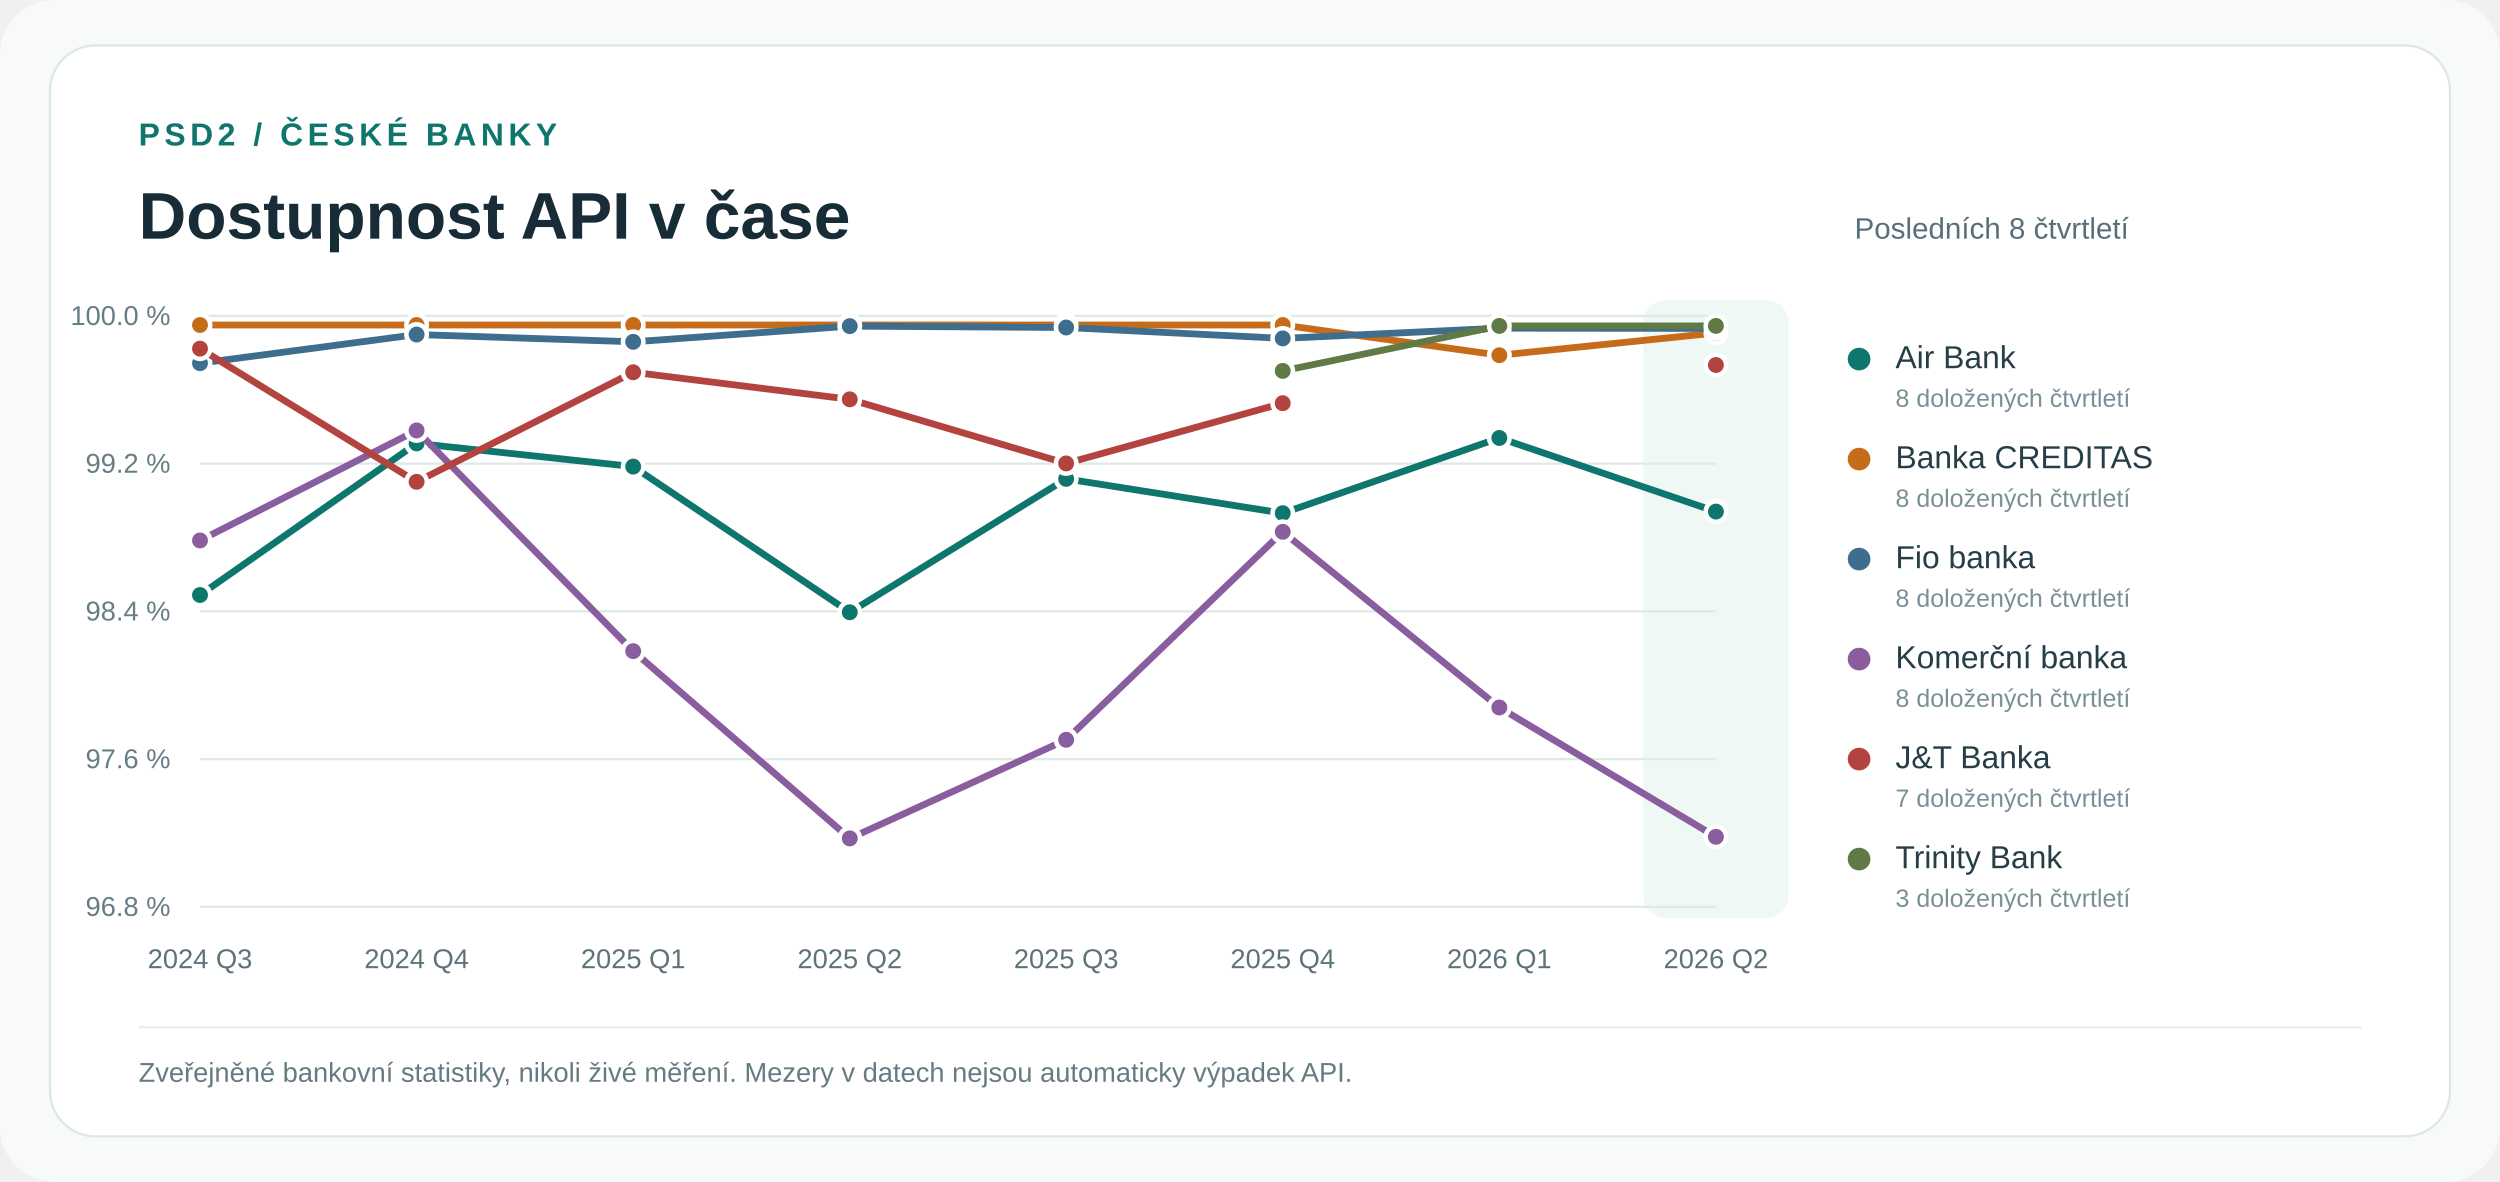
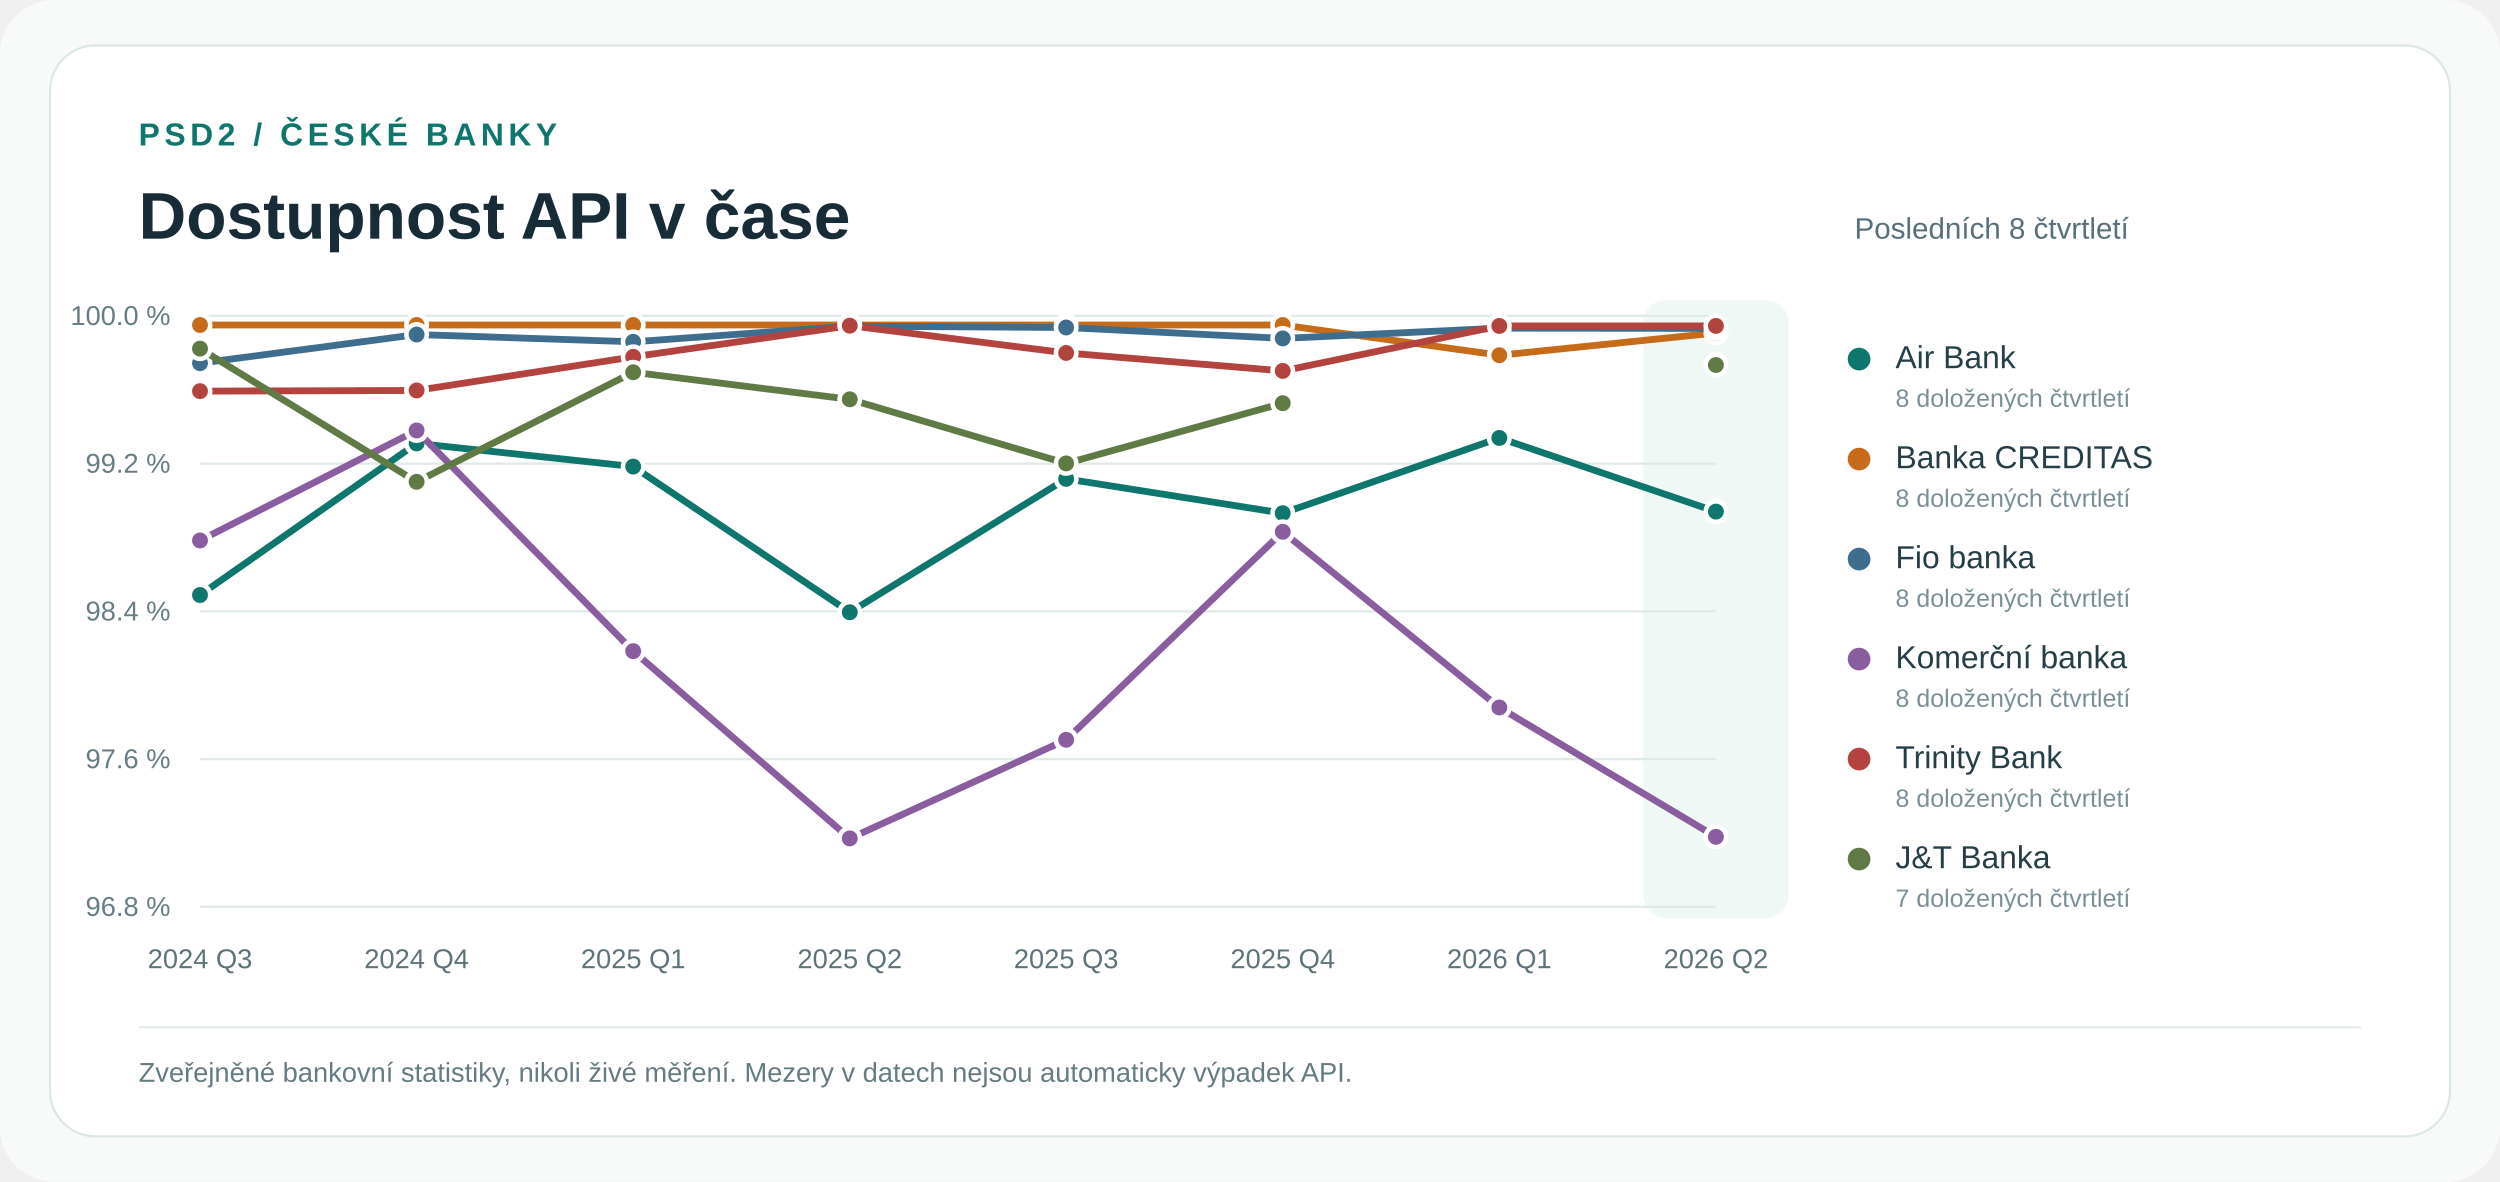
<svg xmlns="http://www.w3.org/2000/svg" width="1100" height="520" viewBox="0 0 1100 520" role="img" aria-labelledby="title desc">
  <rect width="1100" height="520" rx="24" fill="#F8FAF9" />
  <rect x="22" y="20" width="1056" height="480" rx="20" fill="#FFFFFF" stroke="#DCE8E4" />
  <text x="61" y="64" font-family="Arial,sans-serif" font-size="14" font-weight="700" letter-spacing="2" fill="#0F766E">PSD2 / ČESKÉ BANKY</text>
  <text x="61" y="105" font-family="Arial,sans-serif" font-size="29" font-weight="700" fill="#172C37">Dostupnost API v čase</text>
  <text x="816" y="105" font-family="Arial,sans-serif" font-size="13" fill="#58707A">Posledních 8 čtvrtletí</text>
  <rect x="723.0" y="132" width="64" height="272" rx="10" fill="#F0F8F5" />
  <line x1="88" y1="399.0" x2="755" y2="399.0" stroke="#DFE9E6" />
  <text x="75" y="403.0" text-anchor="end" font-family="Arial,sans-serif" font-size="12" fill="#667D83">96.8 %</text>
  <line x1="88" y1="334.0" x2="755" y2="334.0" stroke="#DFE9E6" />
  <text x="75" y="338.0" text-anchor="end" font-family="Arial,sans-serif" font-size="12" fill="#667D83">97.6 %</text>
  <line x1="88" y1="269.0" x2="755" y2="269.0" stroke="#DFE9E6" />
  <text x="75" y="273.0" text-anchor="end" font-family="Arial,sans-serif" font-size="12" fill="#667D83">98.4 %</text>
  <line x1="88" y1="204.0" x2="755" y2="204.0" stroke="#DFE9E6" />
  <text x="75" y="208.0" text-anchor="end" font-family="Arial,sans-serif" font-size="12" fill="#667D83">99.2 %</text>
  <line x1="88" y1="139.0" x2="755" y2="139.0" stroke="#DFE9E6" />
  <text x="75" y="143.0" text-anchor="end" font-family="Arial,sans-serif" font-size="12" fill="#667D83">100.0 %</text>
  <text x="88.0" y="426" text-anchor="middle" font-family="Arial,sans-serif" font-size="12" fill="#5C737A">2024 Q3</text>
  <text x="183.3" y="426" text-anchor="middle" font-family="Arial,sans-serif" font-size="12" fill="#5C737A">2024 Q4</text>
  <text x="278.6" y="426" text-anchor="middle" font-family="Arial,sans-serif" font-size="12" fill="#5C737A">2025 Q1</text>
  <text x="373.9" y="426" text-anchor="middle" font-family="Arial,sans-serif" font-size="12" fill="#5C737A">2025 Q2</text>
  <text x="469.1" y="426" text-anchor="middle" font-family="Arial,sans-serif" font-size="12" fill="#5C737A">2025 Q3</text>
  <text x="564.4" y="426" text-anchor="middle" font-family="Arial,sans-serif" font-size="12" fill="#5C737A">2025 Q4</text>
  <text x="659.7" y="426" text-anchor="middle" font-family="Arial,sans-serif" font-size="12" fill="#5C737A">2026 Q1</text>
  <text x="755.0" y="426" text-anchor="middle" font-family="Arial,sans-serif" font-size="12" fill="#5C737A">2026 Q2</text>
  <path d="M88.0,261.8 L183.3,195.1 L278.6,205.3 L373.9,269.4 L469.1,210.7 L564.4,225.8 L659.7,192.7 L755.0,225.1" fill="none" stroke="#0F766E" stroke-width="3" stroke-linecap="round" stroke-linejoin="round" />
  <circle cx="88.0" cy="261.8" r="4.5" fill="#0F766E" stroke="#FFFFFF" stroke-width="2" />
  <circle cx="183.3" cy="195.1" r="4.5" fill="#0F766E" stroke="#FFFFFF" stroke-width="2" />
  <circle cx="278.6" cy="205.3" r="4.5" fill="#0F766E" stroke="#FFFFFF" stroke-width="2" />
  <circle cx="373.9" cy="269.4" r="4.5" fill="#0F766E" stroke="#FFFFFF" stroke-width="2" />
  <circle cx="469.1" cy="210.7" r="4.5" fill="#0F766E" stroke="#FFFFFF" stroke-width="2" />
  <circle cx="564.4" cy="225.8" r="4.5" fill="#0F766E" stroke="#FFFFFF" stroke-width="2" />
  <circle cx="659.7" cy="192.7" r="4.5" fill="#0F766E" stroke="#FFFFFF" stroke-width="2" />
  <circle cx="755.0" cy="225.1" r="4.5" fill="#0F766E" stroke="#FFFFFF" stroke-width="2" />
  <circle cx="818" cy="158" r="5" fill="#0F766E" />
  <text x="834" y="162" font-family="Arial,sans-serif" font-size="14" fill="#253E47">Air Bank</text>
  <text x="834" y="179" font-family="Arial,sans-serif" font-size="11" fill="#789096">8 doložených čtvrtletí</text>
  <path d="M88.0,143.0 L183.3,143.0 L278.6,143.0 L373.9,143.0 L469.1,143.0 L564.4,143.0 L659.7,156.3 L755.0,146.5" fill="none" stroke="#C66B1A" stroke-width="3" stroke-linecap="round" stroke-linejoin="round" />
  <circle cx="88.0" cy="143.0" r="4.5" fill="#C66B1A" stroke="#FFFFFF" stroke-width="2" />
  <circle cx="183.3" cy="143.0" r="4.5" fill="#C66B1A" stroke="#FFFFFF" stroke-width="2" />
  <circle cx="278.6" cy="143.0" r="4.5" fill="#C66B1A" stroke="#FFFFFF" stroke-width="2" />
  <circle cx="373.9" cy="143.0" r="4.5" fill="#C66B1A" stroke="#FFFFFF" stroke-width="2" />
  <circle cx="469.1" cy="143.0" r="4.5" fill="#C66B1A" stroke="#FFFFFF" stroke-width="2" />
  <circle cx="564.4" cy="143.0" r="4.5" fill="#C66B1A" stroke="#FFFFFF" stroke-width="2" />
  <circle cx="659.7" cy="156.3" r="4.5" fill="#C66B1A" stroke="#FFFFFF" stroke-width="2" />
  <circle cx="755.0" cy="146.5" r="4.5" fill="#C66B1A" stroke="#FFFFFF" stroke-width="2" />
  <circle cx="818" cy="202" r="5" fill="#C66B1A" />
  <text x="834" y="206" font-family="Arial,sans-serif" font-size="14" fill="#253E47">Banka CREDITAS</text>
  <text x="834" y="223" font-family="Arial,sans-serif" font-size="11" fill="#789096">8 doložených čtvrtletí</text>
  <path d="M88.0,159.8 L183.3,147.2 L278.6,150.4 L373.9,143.5 L469.1,144.1 L564.4,148.9 L659.7,144.4 L755.0,144.5" fill="none" stroke="#3E6D8E" stroke-width="3" stroke-linecap="round" stroke-linejoin="round" />
  <circle cx="88.0" cy="159.8" r="4.5" fill="#3E6D8E" stroke="#FFFFFF" stroke-width="2" />
  <circle cx="183.3" cy="147.2" r="4.5" fill="#3E6D8E" stroke="#FFFFFF" stroke-width="2" />
  <circle cx="278.6" cy="150.4" r="4.5" fill="#3E6D8E" stroke="#FFFFFF" stroke-width="2" />
  <circle cx="373.9" cy="143.5" r="4.5" fill="#3E6D8E" stroke="#FFFFFF" stroke-width="2" />
  <circle cx="469.1" cy="144.1" r="4.5" fill="#3E6D8E" stroke="#FFFFFF" stroke-width="2" />
  <circle cx="564.4" cy="148.9" r="4.5" fill="#3E6D8E" stroke="#FFFFFF" stroke-width="2" />
  <circle cx="659.7" cy="144.4" r="4.5" fill="#3E6D8E" stroke="#FFFFFF" stroke-width="2" />
  <circle cx="755.0" cy="144.5" r="4.5" fill="#3E6D8E" stroke="#FFFFFF" stroke-width="2" />
  <circle cx="818" cy="246" r="5" fill="#3E6D8E" />
  <text x="834" y="250" font-family="Arial,sans-serif" font-size="14" fill="#253E47">Fio banka</text>
  <text x="834" y="267" font-family="Arial,sans-serif" font-size="11" fill="#789096">8 doložených čtvrtletí</text>
  <path d="M88.0,237.8 L183.3,189.4 L278.6,286.5 L373.9,368.9 L469.1,325.5 L564.4,234.0 L659.7,311.3 L755.0,368.2" fill="none" stroke="#8A5D9E" stroke-width="3" stroke-linecap="round" stroke-linejoin="round" />
  <circle cx="88.0" cy="237.8" r="4.5" fill="#8A5D9E" stroke="#FFFFFF" stroke-width="2" />
  <circle cx="183.3" cy="189.4" r="4.5" fill="#8A5D9E" stroke="#FFFFFF" stroke-width="2" />
  <circle cx="278.6" cy="286.5" r="4.5" fill="#8A5D9E" stroke="#FFFFFF" stroke-width="2" />
  <circle cx="373.9" cy="368.9" r="4.5" fill="#8A5D9E" stroke="#FFFFFF" stroke-width="2" />
  <circle cx="469.1" cy="325.5" r="4.5" fill="#8A5D9E" stroke="#FFFFFF" stroke-width="2" />
  <circle cx="564.4" cy="234.0" r="4.5" fill="#8A5D9E" stroke="#FFFFFF" stroke-width="2" />
  <circle cx="659.7" cy="311.3" r="4.5" fill="#8A5D9E" stroke="#FFFFFF" stroke-width="2" />
  <circle cx="755.0" cy="368.2" r="4.5" fill="#8A5D9E" stroke="#FFFFFF" stroke-width="2" />
  <circle cx="818" cy="290" r="5" fill="#8A5D9E" />
  <text x="834" y="294" font-family="Arial,sans-serif" font-size="14" fill="#253E47">Komerční banka</text>
  <text x="834" y="311" font-family="Arial,sans-serif" font-size="11" fill="#789096">8 doložených čtvrtletí</text>
-   <path d="M88.0,153.4 L183.3,212.0 L278.6,163.8 L373.9,175.7 L469.1,203.9 L564.4,177.4 M755.0,160.6" fill="none" stroke="#B2433F" stroke-width="3" stroke-linecap="round" stroke-linejoin="round" />
-   <circle cx="88.0" cy="153.4" r="4.5" fill="#B2433F" stroke="#FFFFFF" stroke-width="2" />
-   <circle cx="183.3" cy="212.0" r="4.5" fill="#B2433F" stroke="#FFFFFF" stroke-width="2" />
-   <circle cx="278.6" cy="163.8" r="4.5" fill="#B2433F" stroke="#FFFFFF" stroke-width="2" />
-   <circle cx="373.9" cy="175.7" r="4.5" fill="#B2433F" stroke="#FFFFFF" stroke-width="2" />
-   <circle cx="469.1" cy="203.9" r="4.5" fill="#B2433F" stroke="#FFFFFF" stroke-width="2" />
-   <circle cx="564.4" cy="177.4" r="4.5" fill="#B2433F" stroke="#FFFFFF" stroke-width="2" />
-   <circle cx="755.0" cy="160.6" r="4.5" fill="#B2433F" stroke="#FFFFFF" stroke-width="2" />
+   <path d="M88.0,172.1 L183.3,171.8 L278.6,157.0 L373.9,143.3 L469.1,155.3 L564.4,163.2 L659.7,143.4 L755.0,143.4" fill="none" stroke="#B2433F" stroke-width="3" stroke-linecap="round" stroke-linejoin="round" />
+   <circle cx="88.0" cy="172.1" r="4.5" fill="#B2433F" stroke="#FFFFFF" stroke-width="2" />
+   <circle cx="183.3" cy="171.8" r="4.5" fill="#B2433F" stroke="#FFFFFF" stroke-width="2" />
+   <circle cx="278.6" cy="157.0" r="4.5" fill="#B2433F" stroke="#FFFFFF" stroke-width="2" />
+   <circle cx="373.9" cy="143.3" r="4.5" fill="#B2433F" stroke="#FFFFFF" stroke-width="2" />
+   <circle cx="469.1" cy="155.3" r="4.5" fill="#B2433F" stroke="#FFFFFF" stroke-width="2" />
+   <circle cx="564.4" cy="163.2" r="4.5" fill="#B2433F" stroke="#FFFFFF" stroke-width="2" />
+   <circle cx="659.7" cy="143.4" r="4.5" fill="#B2433F" stroke="#FFFFFF" stroke-width="2" />
+   <circle cx="755.0" cy="143.4" r="4.5" fill="#B2433F" stroke="#FFFFFF" stroke-width="2" />
  <circle cx="818" cy="334" r="5" fill="#B2433F" />
-   <text x="834" y="338" font-family="Arial,sans-serif" font-size="14" fill="#253E47">J&amp;T Banka</text>
-   <text x="834" y="355" font-family="Arial,sans-serif" font-size="11" fill="#789096">7 doložených čtvrtletí</text>
-   <path d="M564.4,163.2 L659.7,143.4 L755.0,143.4" fill="none" stroke="#5F7A45" stroke-width="3" stroke-linecap="round" stroke-linejoin="round" />
-   <circle cx="564.4" cy="163.2" r="4.5" fill="#5F7A45" stroke="#FFFFFF" stroke-width="2" />
-   <circle cx="659.7" cy="143.4" r="4.5" fill="#5F7A45" stroke="#FFFFFF" stroke-width="2" />
-   <circle cx="755.0" cy="143.4" r="4.5" fill="#5F7A45" stroke="#FFFFFF" stroke-width="2" />
+   <text x="834" y="338" font-family="Arial,sans-serif" font-size="14" fill="#253E47">Trinity Bank</text>
+   <text x="834" y="355" font-family="Arial,sans-serif" font-size="11" fill="#789096">8 doložených čtvrtletí</text>
+   <path d="M88.0,153.4 L183.3,212.0 L278.6,163.8 L373.9,175.7 L469.1,203.9 L564.4,177.4 M755.0,160.6" fill="none" stroke="#5F7A45" stroke-width="3" stroke-linecap="round" stroke-linejoin="round" />
+   <circle cx="88.0" cy="153.4" r="4.5" fill="#5F7A45" stroke="#FFFFFF" stroke-width="2" />
+   <circle cx="183.3" cy="212.0" r="4.5" fill="#5F7A45" stroke="#FFFFFF" stroke-width="2" />
+   <circle cx="278.6" cy="163.8" r="4.5" fill="#5F7A45" stroke="#FFFFFF" stroke-width="2" />
+   <circle cx="373.9" cy="175.7" r="4.5" fill="#5F7A45" stroke="#FFFFFF" stroke-width="2" />
+   <circle cx="469.1" cy="203.9" r="4.5" fill="#5F7A45" stroke="#FFFFFF" stroke-width="2" />
+   <circle cx="564.4" cy="177.4" r="4.5" fill="#5F7A45" stroke="#FFFFFF" stroke-width="2" />
+   <circle cx="755.0" cy="160.6" r="4.5" fill="#5F7A45" stroke="#FFFFFF" stroke-width="2" />
  <circle cx="818" cy="378" r="5" fill="#5F7A45" />
-   <text x="834" y="382" font-family="Arial,sans-serif" font-size="14" fill="#253E47">Trinity Bank</text>
-   <text x="834" y="399" font-family="Arial,sans-serif" font-size="11" fill="#789096">3 doložených čtvrtletí</text>
+   <text x="834" y="382" font-family="Arial,sans-serif" font-size="14" fill="#253E47">J&amp;T Banka</text>
+   <text x="834" y="399" font-family="Arial,sans-serif" font-size="11" fill="#789096">7 doložených čtvrtletí</text>
  <line x1="61" y1="452" x2="1039" y2="452" stroke="#E6EFEC" />
  <text x="61" y="476" font-family="Arial,sans-serif" font-size="12" fill="#657B82">Zveřejněné bankovní statistiky, nikoli živé měření. Mezery v datech nejsou automaticky výpadek API.</text>
</svg>
